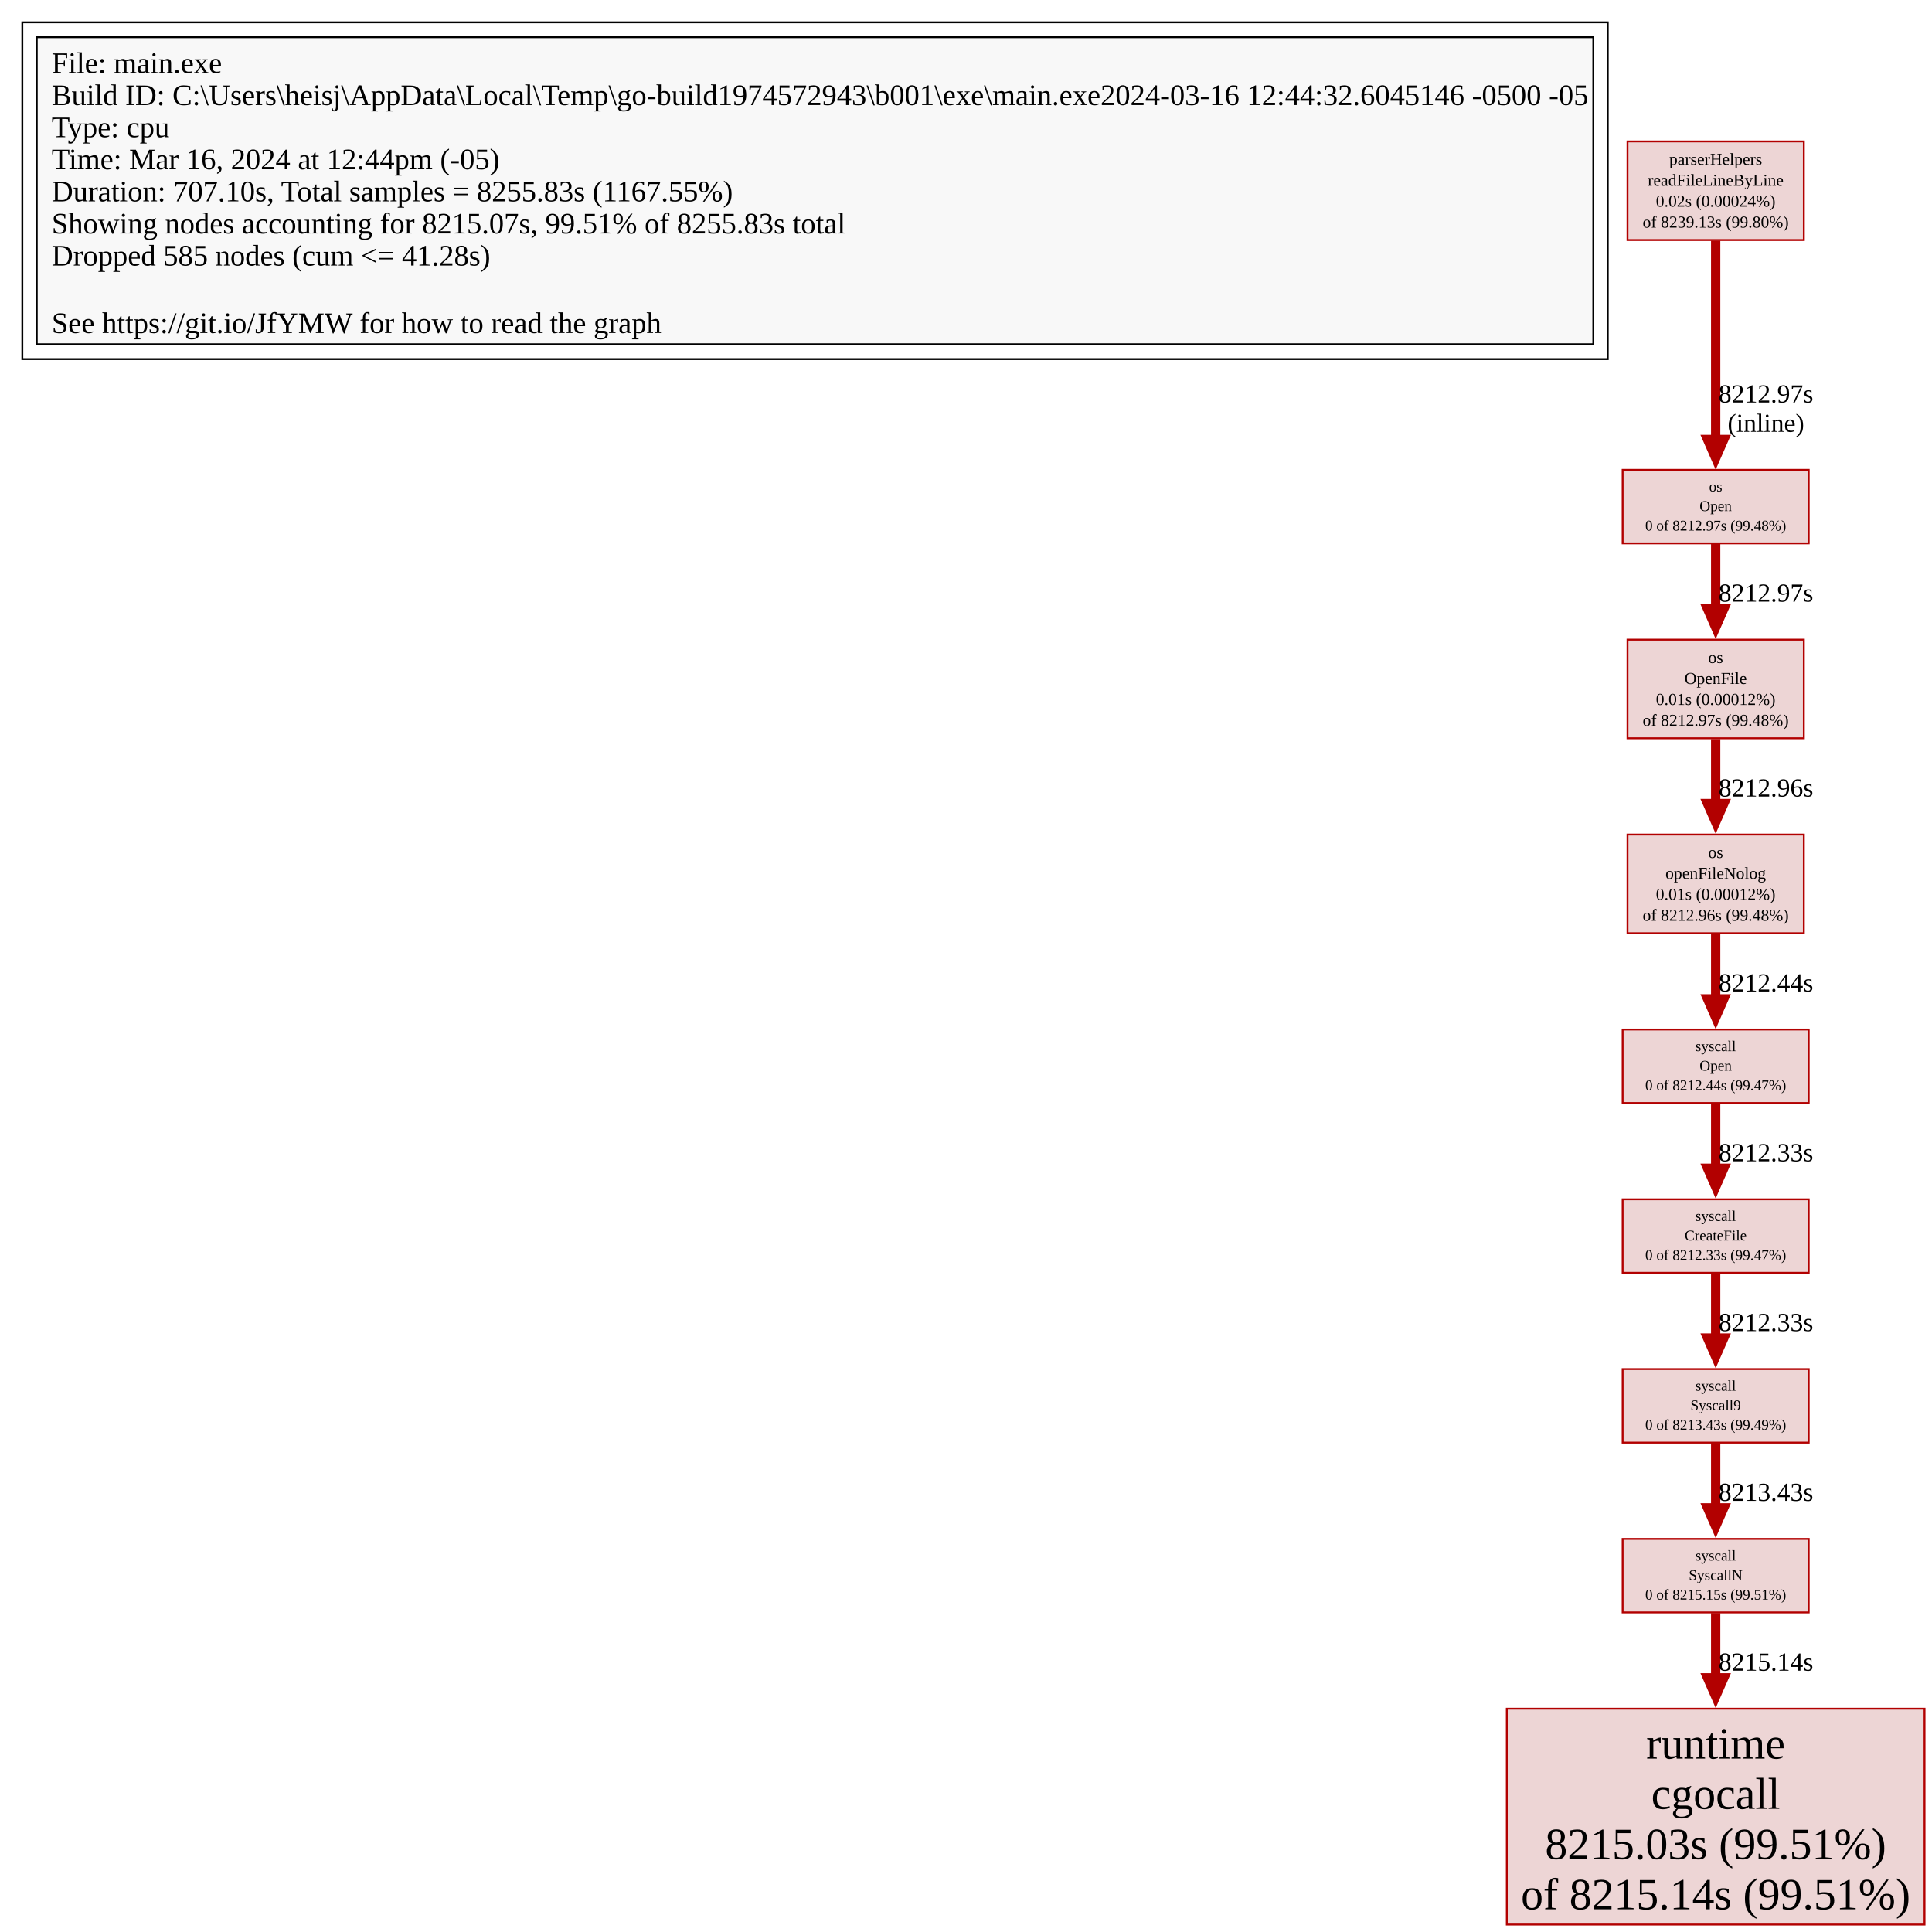
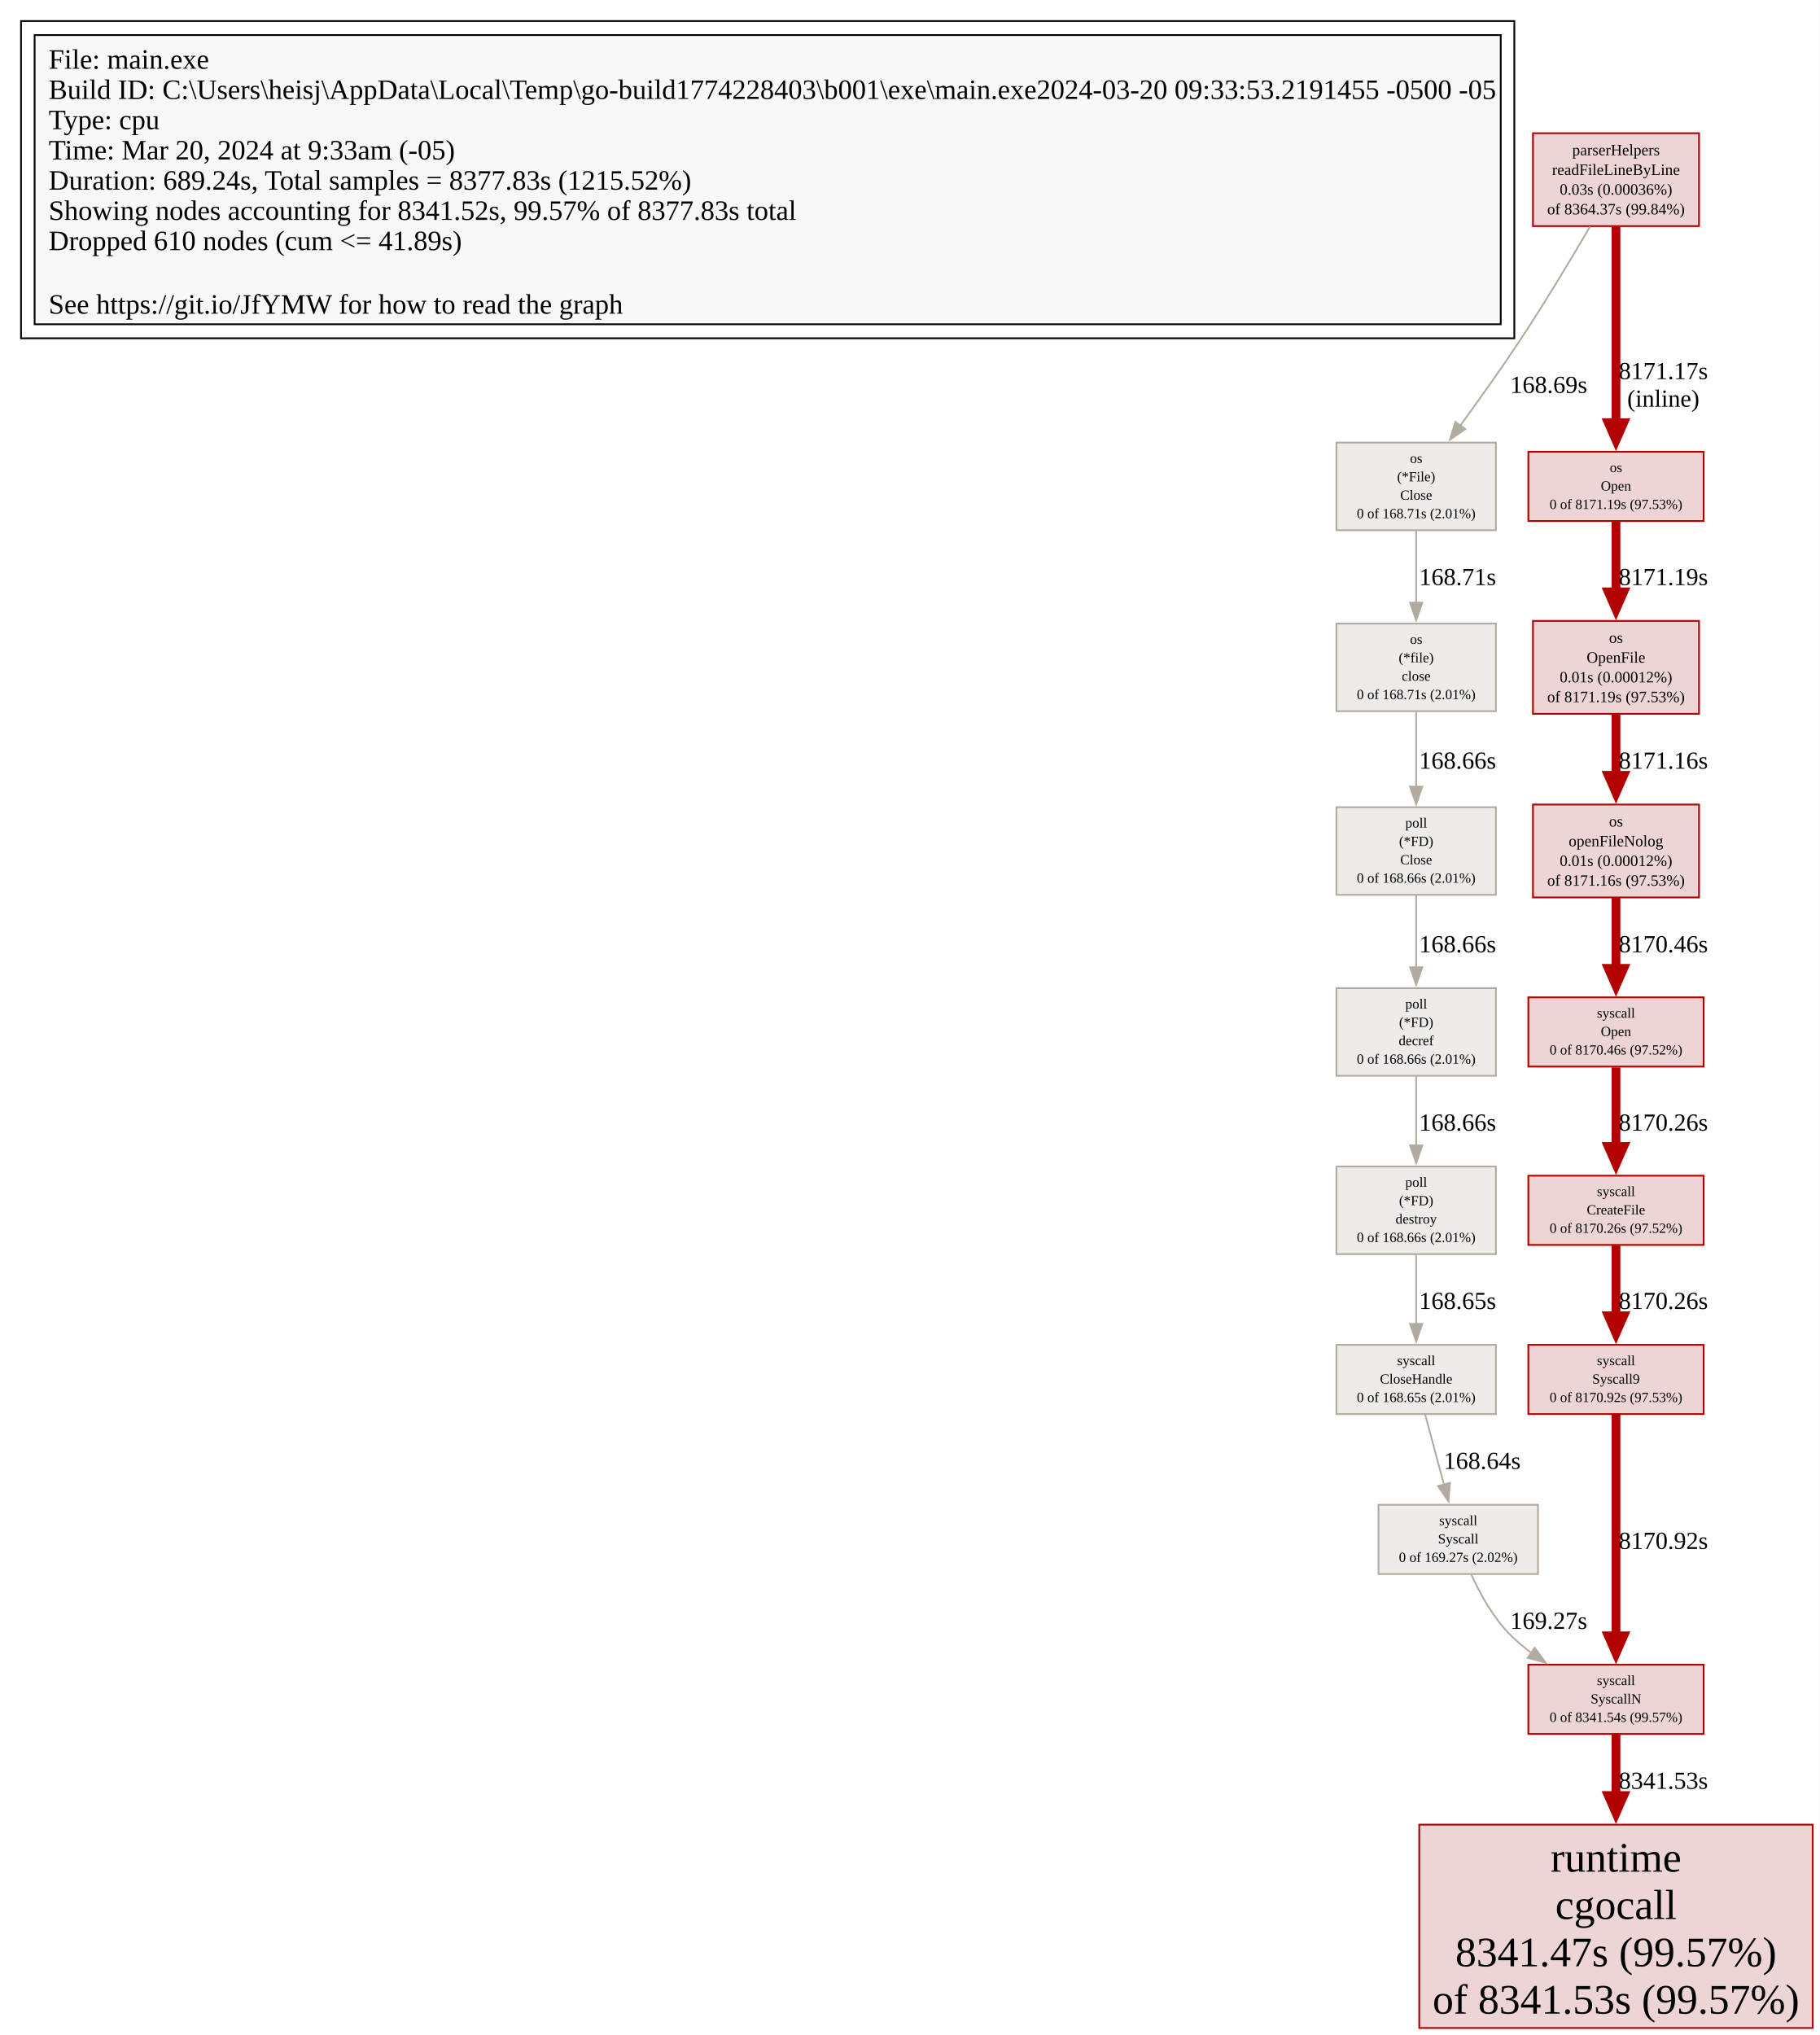
<svg xmlns="http://www.w3.org/2000/svg" xmlns:xlink="http://www.w3.org/1999/xlink" width="100%" height="100%">
  <g id="viewport" transform="scale(0.5,0.5) translate(0,0)">
-     <g id="graph0" class="graph" transform="scale(1 1) rotate(0) translate(4 1034.25)">
-       <polygon fill="white" stroke="none" points="-4,4 -4,-1034.25 1034.25,-1034.25 1034.25,4 -4,4" />
+     <g id="graph0" class="graph" transform="scale(1 1) rotate(0) translate(4 1157)">
+       <polygon fill="white" stroke="none" points="-4,4 -4,-1157 1034.25,-1157 1034.25,4 -4,4" />
      <g id="clust1" class="cluster">
-         <polygon fill="none" stroke="black" points="8,-841.25 8,-1022.25 860,-1022.25 860,-841.25 8,-841.25" />
+         <polygon fill="none" stroke="black" points="8,-964 8,-1145 860,-1145 860,-964 8,-964" />
      </g>
      <g id="node1" class="node">
        <g id="a_node1">
          <a xlink:title="main.exe">
-             <polygon fill="#f8f8f8" stroke="black" points="852.25,-1014.25 15.75,-1014.25 15.75,-849.25 852.25,-849.25 852.25,-1014.25" />
-             <text text-anchor="start" x="23.75" y="-995.05" font-family="Times New Roman,serif" font-size="16.00">File: main.exe</text>
-             <text text-anchor="start" x="23.75" y="-977.8" font-family="Times New Roman,serif" font-size="16.00">Build ID: C:\Users\heisj\AppData\Local\Temp\go-build1974572943\b001\exe\main.exe2024-03-16 12:44:32.6045146 -0500 -05</text>
-             <text text-anchor="start" x="23.75" y="-960.55" font-family="Times New Roman,serif" font-size="16.00">Type: cpu</text>
-             <text text-anchor="start" x="23.75" y="-943.3" font-family="Times New Roman,serif" font-size="16.00">Time: Mar 16, 2024 at 12:44pm (-05)</text>
-             <text text-anchor="start" x="23.75" y="-926.05" font-family="Times New Roman,serif" font-size="16.00">Duration: 707.10s, Total samples = 8255.83s (1167.55%)</text>
-             <text text-anchor="start" x="23.75" y="-908.8" font-family="Times New Roman,serif" font-size="16.00">Showing nodes accounting for 8215.07s, 99.51% of 8255.83s total</text>
-             <text text-anchor="start" x="23.75" y="-891.55" font-family="Times New Roman,serif" font-size="16.00">Dropped 585 nodes (cum &lt;= 41.28s)</text>
-             <text text-anchor="start" x="23.75" y="-855.3" font-family="Times New Roman,serif" font-size="16.00">See https://git.io/JfYMW for how to read the graph</text>
+             <polygon fill="#f8f8f8" stroke="black" points="852.25,-1137 15.75,-1137 15.75,-972 852.25,-972 852.25,-1137" />
+             <text text-anchor="start" x="23.75" y="-1117.8" font-family="Times New Roman,serif" font-size="16.00">File: main.exe</text>
+             <text text-anchor="start" x="23.75" y="-1100.55" font-family="Times New Roman,serif" font-size="16.00">Build ID: C:\Users\heisj\AppData\Local\Temp\go-build1774228403\b001\exe\main.exe2024-03-20 09:33:53.2191455 -0500 -05</text>
+             <text text-anchor="start" x="23.75" y="-1083.3" font-family="Times New Roman,serif" font-size="16.00">Type: cpu</text>
+             <text text-anchor="start" x="23.75" y="-1066.05" font-family="Times New Roman,serif" font-size="16.00">Time: Mar 20, 2024 at 9:33am (-05)</text>
+             <text text-anchor="start" x="23.75" y="-1048.8" font-family="Times New Roman,serif" font-size="16.00">Duration: 689.24s, Total samples = 8377.83s (1215.52%)</text>
+             <text text-anchor="start" x="23.75" y="-1031.55" font-family="Times New Roman,serif" font-size="16.00">Showing nodes accounting for 8341.52s, 99.57% of 8377.83s total</text>
+             <text text-anchor="start" x="23.75" y="-1014.3" font-family="Times New Roman,serif" font-size="16.00">Dropped 610 nodes (cum &lt;= 41.89s)</text>
+             <text text-anchor="start" x="23.75" y="-978.05" font-family="Times New Roman,serif" font-size="16.00">See https://git.io/JfYMW for how to read the graph</text>
          </a>
        </g>
      </g>
      <g id="node1" class="node">
        <g id="a_node1">
-           <a xlink:title="runtime.cgocall (8215.14s)">
+           <a xlink:title="runtime.cgocall (8341.53s)">
            <polygon fill="#edd5d5" stroke="#b20000" points="1030.25,-116 805.75,-116 805.75,0 1030.25,0 1030.25,-116" />
            <text text-anchor="middle" x="918" y="-89.2" font-family="Times New Roman,serif" font-size="24.00">runtime</text>
            <text text-anchor="middle" x="918" y="-62.2" font-family="Times New Roman,serif" font-size="24.00">cgocall</text>
-             <text text-anchor="middle" x="918" y="-35.2" font-family="Times New Roman,serif" font-size="24.00">8215.03s (99.51%)</text>
-             <text text-anchor="middle" x="918" y="-8.2" font-family="Times New Roman,serif" font-size="24.00">of 8215.14s (99.51%)</text>
+             <text text-anchor="middle" x="918" y="-35.2" font-family="Times New Roman,serif" font-size="24.00">8341.47s (99.57%)</text>
+             <text text-anchor="middle" x="918" y="-8.2" font-family="Times New Roman,serif" font-size="24.00">of 8341.53s (99.57%)</text>
          </a>
        </g>
      </g>
      <g id="node2" class="node">
        <g id="a_node2">
-           <a xlink:title="mail-indexer/parserHelpers.readFileLineByLine (8239.13s)">
-             <polygon fill="#edd5d5" stroke="#b20000" points="965.38,-958.25 870.62,-958.25 870.62,-905.25 965.38,-905.25 965.38,-958.25" />
-             <text text-anchor="middle" x="918" y="-945.7" font-family="Times New Roman,serif" font-size="9.00">parserHelpers</text>
-             <text text-anchor="middle" x="918" y="-934.45" font-family="Times New Roman,serif" font-size="9.00">readFileLineByLine</text>
-             <text text-anchor="middle" x="918" y="-923.2" font-family="Times New Roman,serif" font-size="9.00">0.02s (0.00024%)</text>
-             <text text-anchor="middle" x="918" y="-911.95" font-family="Times New Roman,serif" font-size="9.00">of 8239.13s (99.80%)</text>
-           </a>
-         </g>
-       </g>
-       <g id="node6" class="node">
-         <g id="a_node6">
-           <a xlink:title="os.Open (8212.97s)">
-             <polygon fill="#edd5d5" stroke="#b20000" points="968,-781.75 868,-781.75 868,-742.25 968,-742.25 968,-781.75" />
-             <text text-anchor="middle" x="918" y="-770.15" font-family="Times New Roman,serif" font-size="8.00">os</text>
-             <text text-anchor="middle" x="918" y="-759.65" font-family="Times New Roman,serif" font-size="8.00">Open</text>
-             <text text-anchor="middle" x="918" y="-749.15" font-family="Times New Roman,serif" font-size="8.00">0 of 8212.97s (99.48%)</text>
+           <a xlink:title="mail-indexer/parserHelpers.readFileLineByLine (8364.37s)">
+             <polygon fill="#edd5d5" stroke="#b20000" points="965.38,-1081 870.62,-1081 870.62,-1028 965.38,-1028 965.38,-1081" />
+             <text text-anchor="middle" x="918" y="-1068.45" font-family="Times New Roman,serif" font-size="9.00">parserHelpers</text>
+             <text text-anchor="middle" x="918" y="-1057.2" font-family="Times New Roman,serif" font-size="9.00">readFileLineByLine</text>
+             <text text-anchor="middle" x="918" y="-1045.95" font-family="Times New Roman,serif" font-size="9.00">0.03s (0.00036%)</text>
+             <text text-anchor="middle" x="918" y="-1034.7" font-family="Times New Roman,serif" font-size="9.00">of 8364.37s (99.84%)</text>
+           </a>
+         </g>
+       </g>
+       <g id="node11" class="node">
+         <g id="a_node11">
+           <a xlink:title="os.(*File).Close (168.71s)">
+             <polygon fill="#edecea" stroke="#b2aca0" points="849.5,-904.5 758.5,-904.5 758.5,-854.5 849.5,-854.5 849.5,-904.5" />
+             <text text-anchor="middle" x="804" y="-892.9" font-family="Times New Roman,serif" font-size="8.00">os</text>
+             <text text-anchor="middle" x="804" y="-882.4" font-family="Times New Roman,serif" font-size="8.00">(*File)</text>
+             <text text-anchor="middle" x="804" y="-871.9" font-family="Times New Roman,serif" font-size="8.00">Close</text>
+             <text text-anchor="middle" x="804" y="-861.4" font-family="Times New Roman,serif" font-size="8.00">0 of 168.71s (2.01%)</text>
+           </a>
+         </g>
+       </g>
+       <g id="edge11" class="edge">
+         <g id="a_edge11">
+           <a xlink:title="mail-indexer/parserHelpers.readFileLineByLine -&gt; os.(*File).Close (168.69s)">
+             <path fill="none" stroke="#b2aca0" d="M903.17,-1027.7C892.61,-1009.63 877.89,-985.06 864,-964 852.93,-947.22 839.99,-929.04 828.96,-913.94" />
+             <polygon fill="#b2aca0" stroke="#b2aca0" points="832.02,-912.19 823.28,-906.2 826.38,-916.33 832.02,-912.19" />
+           </a>
+         </g>
+         <g id="a_edge11-label">
+           <a xlink:title="mail-indexer/parserHelpers.readFileLineByLine -&gt; os.(*File).Close (168.69s)">
+             <text text-anchor="middle" x="879.62" y="-932.83" font-family="Times New Roman,serif" font-size="14.00"> 168.69s</text>
+           </a>
+         </g>
+       </g>
+       <g id="node12" class="node">
+         <g id="a_node12">
+           <a xlink:title="os.Open (8171.19s)">
+             <polygon fill="#edd5d5" stroke="#b20100" points="968,-899.25 868,-899.25 868,-859.75 968,-859.75 968,-899.25" />
+             <text text-anchor="middle" x="918" y="-887.65" font-family="Times New Roman,serif" font-size="8.00">os</text>
+             <text text-anchor="middle" x="918" y="-877.15" font-family="Times New Roman,serif" font-size="8.00">Open</text>
+             <text text-anchor="middle" x="918" y="-866.65" font-family="Times New Roman,serif" font-size="8.00">0 of 8171.19s (97.53%)</text>
          </a>
        </g>
      </g>
      <g id="edge3" class="edge">
        <g id="a_edge3">
-           <a xlink:title="mail-indexer/parserHelpers.readFileLineByLine -&gt; os.Open (8212.97s)">
-             <path fill="none" stroke="#b20000" stroke-width="5" d="M918,-904.91C918,-876.22 918,-829.75 918,-797.86" />
-             <polygon fill="#b20000" stroke="#b20000" stroke-width="5" points="922.38,-798.08 918,-788.08 913.63,-798.08 922.38,-798.08" />
+           <a xlink:title="mail-indexer/parserHelpers.readFileLineByLine -&gt; os.Open (8171.17s)">
+             <path fill="none" stroke="#b20100" stroke-width="5" d="M918,-1027.6C918,-997.88 918,-948.97 918,-915.78" />
+             <polygon fill="#b20100" stroke="#b20100" stroke-width="5" points="922.38,-915.85 918,-905.85 913.63,-915.85 922.38,-915.85" />
          </a>
        </g>
        <g id="a_edge3-label">
-           <a xlink:title="mail-indexer/parserHelpers.readFileLineByLine -&gt; os.Open (8212.97s)">
-             <text text-anchor="middle" x="945" y="-817.95" font-family="Times New Roman,serif" font-size="14.00"> 8212.97s</text>
-             <text text-anchor="middle" x="945" y="-802.2" font-family="Times New Roman,serif" font-size="14.00"> (inline)</text>
+           <a xlink:title="mail-indexer/parserHelpers.readFileLineByLine -&gt; os.Open (8171.17s)">
+             <text text-anchor="middle" x="945" y="-940.7" font-family="Times New Roman,serif" font-size="14.00"> 8171.17s</text>
+             <text text-anchor="middle" x="945" y="-924.95" font-family="Times New Roman,serif" font-size="14.00"> (inline)</text>
          </a>
        </g>
      </g>
      <g id="node3" class="node">
        <g id="a_node3">
-           <a xlink:title="syscall.SyscallN (8215.15s)">
+           <a xlink:title="syscall.SyscallN (8341.54s)">
            <polygon fill="#edd5d5" stroke="#b20000" points="968,-207.25 868,-207.25 868,-167.75 968,-167.75 968,-207.25" />
            <text text-anchor="middle" x="918" y="-195.65" font-family="Times New Roman,serif" font-size="8.00">syscall</text>
            <text text-anchor="middle" x="918" y="-185.15" font-family="Times New Roman,serif" font-size="8.00">SyscallN</text>
-             <text text-anchor="middle" x="918" y="-174.65" font-family="Times New Roman,serif" font-size="8.00">0 of 8215.15s (99.51%)</text>
+             <text text-anchor="middle" x="918" y="-174.65" font-family="Times New Roman,serif" font-size="8.00">0 of 8341.54s (99.57%)</text>
          </a>
        </g>
      </g>
      <g id="edge1" class="edge">
        <g id="a_edge1">
-           <a xlink:title="syscall.SyscallN -&gt; runtime.cgocall (8215.14s)">
+           <a xlink:title="syscall.SyscallN -&gt; runtime.cgocall (8341.53s)">
            <path fill="none" stroke="#b20000" stroke-width="5" d="M918,-167.41C918,-157.73 918,-145.29 918,-132.31" />
            <polygon fill="#b20000" stroke="#b20000" stroke-width="5" points="922.38,-132.59 918,-122.59 913.63,-132.59 922.38,-132.59" />
          </a>
        </g>
        <g id="a_edge1-label">
-           <a xlink:title="syscall.SyscallN -&gt; runtime.cgocall (8215.14s)">
-             <text text-anchor="middle" x="945" y="-136.45" font-family="Times New Roman,serif" font-size="14.00"> 8215.14s</text>
+           <a xlink:title="syscall.SyscallN -&gt; runtime.cgocall (8341.53s)">
+             <text text-anchor="middle" x="945" y="-136.45" font-family="Times New Roman,serif" font-size="14.00"> 8341.53s</text>
          </a>
        </g>
      </g>
      <g id="node4" class="node">
        <g id="a_node4">
-           <a xlink:title="os.openFileNolog (8212.96s)">
-             <polygon fill="#edd5d5" stroke="#b20000" points="965.38,-585.75 870.62,-585.75 870.62,-532.75 965.38,-532.75 965.38,-585.75" />
-             <text text-anchor="middle" x="918" y="-573.2" font-family="Times New Roman,serif" font-size="9.00">os</text>
-             <text text-anchor="middle" x="918" y="-561.95" font-family="Times New Roman,serif" font-size="9.00">openFileNolog</text>
-             <text text-anchor="middle" x="918" y="-550.7" font-family="Times New Roman,serif" font-size="9.00">0.01s (0.00012%)</text>
-             <text text-anchor="middle" x="918" y="-539.45" font-family="Times New Roman,serif" font-size="9.00">of 8212.96s (99.48%)</text>
+           <a xlink:title="os.openFileNolog (8171.16s)">
+             <polygon fill="#edd5d5" stroke="#b20100" points="965.38,-698 870.62,-698 870.62,-645 965.38,-645 965.38,-698" />
+             <text text-anchor="middle" x="918" y="-685.45" font-family="Times New Roman,serif" font-size="9.00">os</text>
+             <text text-anchor="middle" x="918" y="-674.2" font-family="Times New Roman,serif" font-size="9.00">openFileNolog</text>
+             <text text-anchor="middle" x="918" y="-662.95" font-family="Times New Roman,serif" font-size="9.00">0.01s (0.00012%)</text>
+             <text text-anchor="middle" x="918" y="-651.7" font-family="Times New Roman,serif" font-size="9.00">of 8171.16s (97.53%)</text>
+           </a>
+         </g>
+       </g>
+       <g id="node15" class="node">
+         <g id="a_node15">
+           <a xlink:title="syscall.Open (8170.46s)">
+             <polygon fill="#edd5d5" stroke="#b20100" points="968,-588 868,-588 868,-548.5 968,-548.5 968,-588" />
+             <text text-anchor="middle" x="918" y="-576.4" font-family="Times New Roman,serif" font-size="8.00">syscall</text>
+             <text text-anchor="middle" x="918" y="-565.9" font-family="Times New Roman,serif" font-size="8.00">Open</text>
+             <text text-anchor="middle" x="918" y="-555.4" font-family="Times New Roman,serif" font-size="8.00">0 of 8170.46s (97.52%)</text>
+           </a>
+         </g>
+       </g>
+       <g id="edge6" class="edge">
+         <g id="a_edge6">
+           <a xlink:title="os.openFileNolog -&gt; syscall.Open (8170.46s)">
+             <path fill="none" stroke="#b20100" stroke-width="5" d="M918,-644.69C918,-632.47 918,-617.68 918,-604.45" />
+             <polygon fill="#b20100" stroke="#b20100" stroke-width="5" points="922.38,-604.54 918,-594.54 913.63,-604.54 922.38,-604.54" />
+           </a>
+         </g>
+         <g id="a_edge6-label">
+           <a xlink:title="os.openFileNolog -&gt; syscall.Open (8170.46s)">
+             <text text-anchor="middle" x="945" y="-613.7" font-family="Times New Roman,serif" font-size="14.00"> 8170.46s</text>
+           </a>
+         </g>
+       </g>
+       <g id="node5" class="node">
+         <g id="a_node5">
+           <a xlink:title="syscall.Syscall (169.27s)">
+             <polygon fill="#edecea" stroke="#b2aca0" points="873.5,-298.5 782.5,-298.5 782.5,-259 873.5,-259 873.5,-298.5" />
+             <text text-anchor="middle" x="828" y="-286.9" font-family="Times New Roman,serif" font-size="8.00">syscall</text>
+             <text text-anchor="middle" x="828" y="-276.4" font-family="Times New Roman,serif" font-size="8.00">Syscall</text>
+             <text text-anchor="middle" x="828" y="-265.9" font-family="Times New Roman,serif" font-size="8.00">0 of 169.27s (2.02%)</text>
+           </a>
+         </g>
+       </g>
+       <g id="edge9" class="edge">
+         <g id="a_edge9">
+           <a xlink:title="syscall.Syscall -&gt; syscall.SyscallN (169.27s)">
+             <path fill="none" stroke="#b2aca0" d="M835.46,-258.69C840.34,-247.96 847.53,-234.84 856.75,-225.25 860.68,-221.16 865.16,-217.37 869.86,-213.88" />
+             <polygon fill="#b2aca0" stroke="#b2aca0" points="871.57,-216.96 877.86,-208.43 867.62,-211.17 871.57,-216.96" />
+           </a>
+         </g>
+         <g id="a_edge9-label">
+           <a xlink:title="syscall.Syscall -&gt; syscall.SyscallN (169.27s)">
+             <text text-anchor="middle" x="879.62" y="-227.7" font-family="Times New Roman,serif" font-size="14.00"> 169.27s</text>
+           </a>
+         </g>
+       </g>
+       <g id="node6" class="node">
+         <g id="a_node6">
+           <a xlink:title="os.(*file).close (168.71s)">
+             <polygon fill="#edecea" stroke="#b2aca0" points="849.5,-801.25 758.5,-801.25 758.5,-751.25 849.5,-751.25 849.5,-801.25" />
+             <text text-anchor="middle" x="804" y="-789.65" font-family="Times New Roman,serif" font-size="8.00">os</text>
+             <text text-anchor="middle" x="804" y="-779.15" font-family="Times New Roman,serif" font-size="8.00">(*file)</text>
+             <text text-anchor="middle" x="804" y="-768.65" font-family="Times New Roman,serif" font-size="8.00">close</text>
+             <text text-anchor="middle" x="804" y="-758.15" font-family="Times New Roman,serif" font-size="8.00">0 of 168.71s (2.01%)</text>
          </a>
        </g>
      </g>
      <g id="node8" class="node">
        <g id="a_node8">
-           <a xlink:title="syscall.Open (8212.44s)">
-             <polygon fill="#edd5d5" stroke="#b20000" points="968,-481 868,-481 868,-441.5 968,-441.5 968,-481" />
-             <text text-anchor="middle" x="918" y="-469.4" font-family="Times New Roman,serif" font-size="8.00">syscall</text>
-             <text text-anchor="middle" x="918" y="-458.9" font-family="Times New Roman,serif" font-size="8.00">Open</text>
-             <text text-anchor="middle" x="918" y="-448.4" font-family="Times New Roman,serif" font-size="8.00">0 of 8212.44s (99.47%)</text>
-           </a>
-         </g>
-       </g>
-       <g id="edge6" class="edge">
-         <g id="a_edge6">
-           <a xlink:title="os.openFileNolog -&gt; syscall.Open (8212.44s)">
-             <path fill="none" stroke="#b20000" stroke-width="5" d="M918,-532.27C918,-521.45 918,-508.73 918,-497.11" />
-             <polygon fill="#b20000" stroke="#b20000" stroke-width="5" points="922.38,-497.48 918,-487.48 913.63,-497.48 922.38,-497.48" />
-           </a>
-         </g>
-         <g id="a_edge6-label">
-           <a xlink:title="os.openFileNolog -&gt; syscall.Open (8212.44s)">
-             <text text-anchor="middle" x="945" y="-501.45" font-family="Times New Roman,serif" font-size="14.00"> 8212.44s</text>
-           </a>
-         </g>
-       </g>
-       <g id="node5" class="node">
-         <g id="a_node5">
-           <a xlink:title="os.OpenFile (8212.97s)">
-             <polygon fill="#edd5d5" stroke="#b20000" points="965.38,-690.5 870.62,-690.5 870.62,-637.5 965.38,-637.5 965.38,-690.5" />
-             <text text-anchor="middle" x="918" y="-677.95" font-family="Times New Roman,serif" font-size="9.00">os</text>
-             <text text-anchor="middle" x="918" y="-666.7" font-family="Times New Roman,serif" font-size="9.00">OpenFile</text>
-             <text text-anchor="middle" x="918" y="-655.45" font-family="Times New Roman,serif" font-size="9.00">0.01s (0.00012%)</text>
-             <text text-anchor="middle" x="918" y="-644.2" font-family="Times New Roman,serif" font-size="9.00">of 8212.97s (99.48%)</text>
+           <a xlink:title="internal/poll.(*FD).Close (168.66s)">
+             <polygon fill="#edecea" stroke="#b2aca0" points="849.5,-696.5 758.5,-696.5 758.5,-646.5 849.5,-646.5 849.5,-696.5" />
+             <text text-anchor="middle" x="804" y="-684.9" font-family="Times New Roman,serif" font-size="8.00">poll</text>
+             <text text-anchor="middle" x="804" y="-674.4" font-family="Times New Roman,serif" font-size="8.00">(*FD)</text>
+             <text text-anchor="middle" x="804" y="-663.9" font-family="Times New Roman,serif" font-size="8.00">Close</text>
+             <text text-anchor="middle" x="804" y="-653.4" font-family="Times New Roman,serif" font-size="8.00">0 of 168.66s (2.01%)</text>
+           </a>
+         </g>
+       </g>
+       <g id="edge14" class="edge">
+         <g id="a_edge14">
+           <a xlink:title="os.(*file).close -&gt; internal/poll.(*FD).Close (168.66s)">
+             <path fill="none" stroke="#b2aca0" d="M804,-750.9C804,-738.1 804,-722.18 804,-708.03" />
+             <polygon fill="#b2aca0" stroke="#b2aca0" points="807.5,-708.19 804,-698.19 800.5,-708.19 807.5,-708.19" />
+           </a>
+         </g>
+         <g id="a_edge14-label">
+           <a xlink:title="os.(*file).close -&gt; internal/poll.(*FD).Close (168.66s)">
+             <text text-anchor="middle" x="827.62" y="-718.45" font-family="Times New Roman,serif" font-size="14.00"> 168.66s</text>
+           </a>
+         </g>
+       </g>
+       <g id="node7" class="node">
+         <g id="a_node7">
+           <a xlink:title="os.OpenFile (8171.19s)">
+             <polygon fill="#edd5d5" stroke="#b20100" points="965.38,-802.75 870.62,-802.75 870.62,-749.75 965.38,-749.75 965.38,-802.75" />
+             <text text-anchor="middle" x="918" y="-790.2" font-family="Times New Roman,serif" font-size="9.00">os</text>
+             <text text-anchor="middle" x="918" y="-778.95" font-family="Times New Roman,serif" font-size="9.00">OpenFile</text>
+             <text text-anchor="middle" x="918" y="-767.7" font-family="Times New Roman,serif" font-size="9.00">0.01s (0.00012%)</text>
+             <text text-anchor="middle" x="918" y="-756.45" font-family="Times New Roman,serif" font-size="9.00">of 8171.19s (97.53%)</text>
+           </a>
+         </g>
+       </g>
+       <g id="edge4" class="edge">
+         <g id="a_edge4">
+           <a xlink:title="os.OpenFile -&gt; os.openFileNolog (8171.16s)">
+             <path fill="none" stroke="#b20100" stroke-width="5" d="M918,-749.32C918,-738.73 918,-726.22 918,-714.4" />
+             <polygon fill="#b20100" stroke="#b20100" stroke-width="5" points="922.38,-714.66 918,-704.66 913.63,-714.66 922.38,-714.66" />
+           </a>
+         </g>
+         <g id="a_edge4-label">
+           <a xlink:title="os.OpenFile -&gt; os.openFileNolog (8171.16s)">
+             <text text-anchor="middle" x="945" y="-718.45" font-family="Times New Roman,serif" font-size="14.00"> 8171.16s</text>
+           </a>
+         </g>
+       </g>
+       <g id="node9" class="node">
+         <g id="a_node9">
+           <a xlink:title="internal/poll.(*FD).decref (168.66s)">
+             <polygon fill="#edecea" stroke="#b2aca0" points="849.5,-593.25 758.5,-593.25 758.5,-543.25 849.5,-543.25 849.5,-593.25" />
+             <text text-anchor="middle" x="804" y="-581.65" font-family="Times New Roman,serif" font-size="8.00">poll</text>
+             <text text-anchor="middle" x="804" y="-571.15" font-family="Times New Roman,serif" font-size="8.00">(*FD)</text>
+             <text text-anchor="middle" x="804" y="-560.65" font-family="Times New Roman,serif" font-size="8.00">decref</text>
+             <text text-anchor="middle" x="804" y="-550.15" font-family="Times New Roman,serif" font-size="8.00">0 of 168.66s (2.01%)</text>
+           </a>
+         </g>
+       </g>
+       <g id="edge12" class="edge">
+         <g id="a_edge12">
+           <a xlink:title="internal/poll.(*FD).Close -&gt; internal/poll.(*FD).decref (168.66s)">
+             <path fill="none" stroke="#b2aca0" d="M804,-646.25C804,-633.94 804,-618.75 804,-605.12" />
+             <polygon fill="#b2aca0" stroke="#b2aca0" points="807.5,-605.17 804,-595.17 800.5,-605.17 807.5,-605.17" />
+           </a>
+         </g>
+         <g id="a_edge12-label">
+           <a xlink:title="internal/poll.(*FD).Close -&gt; internal/poll.(*FD).decref (168.66s)">
+             <text text-anchor="middle" x="827.62" y="-613.7" font-family="Times New Roman,serif" font-size="14.00"> 168.66s</text>
+           </a>
+         </g>
+       </g>
+       <g id="node10" class="node">
+         <g id="a_node10">
+           <a xlink:title="internal/poll.(*FD).destroy (168.66s)">
+             <polygon fill="#edecea" stroke="#b2aca0" points="849.5,-491.5 758.5,-491.5 758.5,-441.5 849.5,-441.5 849.5,-491.5" />
+             <text text-anchor="middle" x="804" y="-479.9" font-family="Times New Roman,serif" font-size="8.00">poll</text>
+             <text text-anchor="middle" x="804" y="-469.4" font-family="Times New Roman,serif" font-size="8.00">(*FD)</text>
+             <text text-anchor="middle" x="804" y="-458.9" font-family="Times New Roman,serif" font-size="8.00">destroy</text>
+             <text text-anchor="middle" x="804" y="-448.4" font-family="Times New Roman,serif" font-size="8.00">0 of 168.66s (2.01%)</text>
+           </a>
+         </g>
+       </g>
+       <g id="edge13" class="edge">
+         <g id="a_edge13">
+           <a xlink:title="internal/poll.(*FD).decref -&gt; internal/poll.(*FD).destroy (168.66s)">
+             <path fill="none" stroke="#b2aca0" d="M804,-542.85C804,-531.01 804,-516.56 804,-503.49" />
+             <polygon fill="#b2aca0" stroke="#b2aca0" points="807.5,-503.51 804,-493.51 800.5,-503.51 807.5,-503.51" />
+           </a>
+         </g>
+         <g id="a_edge13-label">
+           <a xlink:title="internal/poll.(*FD).decref -&gt; internal/poll.(*FD).destroy (168.66s)">
+             <text text-anchor="middle" x="827.62" y="-511.95" font-family="Times New Roman,serif" font-size="14.00"> 168.66s</text>
+           </a>
+         </g>
+       </g>
+       <g id="node13" class="node">
+         <g id="a_node13">
+           <a xlink:title="syscall.CloseHandle (168.65s)">
+             <polygon fill="#edecea" stroke="#b2aca0" points="849.5,-389.75 758.5,-389.75 758.5,-350.25 849.5,-350.25 849.5,-389.75" />
+             <text text-anchor="middle" x="804" y="-378.15" font-family="Times New Roman,serif" font-size="8.00">syscall</text>
+             <text text-anchor="middle" x="804" y="-367.65" font-family="Times New Roman,serif" font-size="8.00">CloseHandle</text>
+             <text text-anchor="middle" x="804" y="-357.15" font-family="Times New Roman,serif" font-size="8.00">0 of 168.65s (2.01%)</text>
+           </a>
+         </g>
+       </g>
+       <g id="edge15" class="edge">
+         <g id="a_edge15">
+           <a xlink:title="internal/poll.(*FD).destroy -&gt; syscall.CloseHandle (168.65s)">
+             <path fill="none" stroke="#b2aca0" d="M804,-441.16C804,-429.02 804,-414.22 804,-401.34" />
+             <polygon fill="#b2aca0" stroke="#b2aca0" points="807.5,-401.7 804,-391.7 800.5,-401.7 807.5,-401.7" />
+           </a>
+         </g>
+         <g id="a_edge15-label">
+           <a xlink:title="internal/poll.(*FD).destroy -&gt; syscall.CloseHandle (168.65s)">
+             <text text-anchor="middle" x="827.62" y="-410.2" font-family="Times New Roman,serif" font-size="14.00"> 168.65s</text>
+           </a>
+         </g>
+       </g>
+       <g id="edge10" class="edge">
+         <g id="a_edge10">
+           <a xlink:title="os.(*File).Close -&gt; os.(*file).close (168.71s)">
+             <path fill="none" stroke="#b2aca0" d="M804,-854.25C804,-841.94 804,-826.75 804,-813.12" />
+             <polygon fill="#b2aca0" stroke="#b2aca0" points="807.5,-813.17 804,-803.17 800.5,-813.17 807.5,-813.17" />
+           </a>
+         </g>
+         <g id="a_edge10-label">
+           <a xlink:title="os.(*File).Close -&gt; os.(*file).close (168.71s)">
+             <text text-anchor="middle" x="827.62" y="-823.2" font-family="Times New Roman,serif" font-size="14.00"> 168.71s</text>
+           </a>
+         </g>
+       </g>
+       <g id="edge2" class="edge">
+         <g id="a_edge2">
+           <a xlink:title="os.Open -&gt; os.OpenFile (8171.19s)">
+             <path fill="none" stroke="#b20100" stroke-width="5" d="M918,-859.46C918,-848.01 918,-832.98 918,-818.9" />
+             <polygon fill="#b20100" stroke="#b20100" stroke-width="5" points="922.38,-819.33 918,-809.33 913.63,-819.33 922.38,-819.33" />
+           </a>
+         </g>
+         <g id="a_edge2-label">
+           <a xlink:title="os.Open -&gt; os.OpenFile (8171.19s)">
+             <text text-anchor="middle" x="945" y="-823.2" font-family="Times New Roman,serif" font-size="14.00"> 8171.19s</text>
+           </a>
+         </g>
+       </g>
+       <g id="edge16" class="edge">
+         <g id="a_edge16">
+           <a xlink:title="syscall.CloseHandle -&gt; syscall.Syscall (168.64s)">
+             <path fill="none" stroke="#b2aca0" d="M809.09,-350.07C812.22,-338.44 816.3,-323.27 819.87,-309.99" />
+             <polygon fill="#b2aca0" stroke="#b2aca0" points="823.22,-310.99 822.44,-300.42 816.46,-309.17 823.22,-310.99" />
+           </a>
+         </g>
+         <g id="a_edge16-label">
+           <a xlink:title="syscall.CloseHandle -&gt; syscall.Syscall (168.64s)">
+             <text text-anchor="middle" x="841.62" y="-318.95" font-family="Times New Roman,serif" font-size="14.00"> 168.64s</text>
+           </a>
+         </g>
+       </g>
+       <g id="node14" class="node">
+         <g id="a_node14">
+           <a xlink:title="syscall.CreateFile (8170.26s)">
+             <polygon fill="#edd5d5" stroke="#b20100" points="968,-486.25 868,-486.25 868,-446.75 968,-446.75 968,-486.25" />
+             <text text-anchor="middle" x="918" y="-474.65" font-family="Times New Roman,serif" font-size="8.00">syscall</text>
+             <text text-anchor="middle" x="918" y="-464.15" font-family="Times New Roman,serif" font-size="8.00">CreateFile</text>
+             <text text-anchor="middle" x="918" y="-453.65" font-family="Times New Roman,serif" font-size="8.00">0 of 8170.26s (97.52%)</text>
+           </a>
+         </g>
+       </g>
+       <g id="node16" class="node">
+         <g id="a_node16">
+           <a xlink:title="syscall.Syscall9 (8170.92s)">
+             <polygon fill="#edd5d5" stroke="#b20100" points="968,-389.75 868,-389.75 868,-350.25 968,-350.25 968,-389.75" />
+             <text text-anchor="middle" x="918" y="-378.15" font-family="Times New Roman,serif" font-size="8.00">syscall</text>
+             <text text-anchor="middle" x="918" y="-367.65" font-family="Times New Roman,serif" font-size="8.00">Syscall9</text>
+             <text text-anchor="middle" x="918" y="-357.15" font-family="Times New Roman,serif" font-size="8.00">0 of 8170.92s (97.53%)</text>
+           </a>
+         </g>
+       </g>
+       <g id="edge7" class="edge">
+         <g id="a_edge7">
+           <a xlink:title="syscall.CreateFile -&gt; syscall.Syscall9 (8170.26s)">
+             <path fill="none" stroke="#b20100" stroke-width="5" d="M918,-446.38C918,-434.85 918,-419.81 918,-406.2" />
+             <polygon fill="#b20100" stroke="#b20100" stroke-width="5" points="922.38,-406.33 918,-396.33 913.63,-406.33 922.38,-406.33" />
+           </a>
+         </g>
+         <g id="a_edge7-label">
+           <a xlink:title="syscall.CreateFile -&gt; syscall.Syscall9 (8170.26s)">
+             <text text-anchor="middle" x="945" y="-410.2" font-family="Times New Roman,serif" font-size="14.00"> 8170.26s</text>
+           </a>
+         </g>
+       </g>
+       <g id="edge8" class="edge">
+         <g id="a_edge8">
+           <a xlink:title="syscall.Open -&gt; syscall.CreateFile (8170.26s)">
+             <path fill="none" stroke="#b20100" stroke-width="5" d="M918,-548.02C918,-535.18 918,-517.93 918,-502.69" />
+             <polygon fill="#b20100" stroke="#b20100" stroke-width="5" points="922.38,-502.91 918,-492.91 913.63,-502.91 922.38,-502.91" />
+           </a>
+         </g>
+         <g id="a_edge8-label">
+           <a xlink:title="syscall.Open -&gt; syscall.CreateFile (8170.26s)">
+             <text text-anchor="middle" x="945" y="-511.95" font-family="Times New Roman,serif" font-size="14.00"> 8170.26s</text>
          </a>
        </g>
      </g>
      <g id="edge5" class="edge">
        <g id="a_edge5">
-           <a xlink:title="os.OpenFile -&gt; os.openFileNolog (8212.96s)">
-             <path fill="none" stroke="#b20000" stroke-width="5" d="M918,-637.07C918,-626.48 918,-613.97 918,-602.15" />
-             <polygon fill="#b20000" stroke="#b20000" stroke-width="5" points="922.38,-602.41 918,-592.41 913.63,-602.41 922.38,-602.41" />
+           <a xlink:title="syscall.Syscall9 -&gt; syscall.SyscallN (8170.92s)">
+             <path fill="none" stroke="#b20100" stroke-width="5" d="M918,-350.02C918,-320.1 918,-261.46 918,-223.68" />
+             <polygon fill="#b20100" stroke="#b20100" stroke-width="5" points="922.38,-223.73 918,-213.73 913.63,-223.73 922.38,-223.73" />
          </a>
        </g>
        <g id="a_edge5-label">
-           <a xlink:title="os.OpenFile -&gt; os.openFileNolog (8212.96s)">
-             <text text-anchor="middle" x="945" y="-606.2" font-family="Times New Roman,serif" font-size="14.00"> 8212.96s</text>
-           </a>
-         </g>
-       </g>
-       <g id="edge4" class="edge">
-         <g id="a_edge4">
-           <a xlink:title="os.Open -&gt; os.OpenFile (8212.97s)">
-             <path fill="none" stroke="#b20000" stroke-width="5" d="M918,-742.03C918,-731.97 918,-719.17 918,-706.91" />
-             <polygon fill="#b20000" stroke="#b20000" stroke-width="5" points="922.38,-707.07 918,-697.07 913.63,-707.07 922.38,-707.07" />
-           </a>
-         </g>
-         <g id="a_edge4-label">
-           <a xlink:title="os.Open -&gt; os.OpenFile (8212.97s)">
-             <text text-anchor="middle" x="945" y="-710.95" font-family="Times New Roman,serif" font-size="14.00"> 8212.97s</text>
-           </a>
-         </g>
-       </g>
-       <g id="node7" class="node">
-         <g id="a_node7">
-           <a xlink:title="syscall.CreateFile (8212.33s)">
-             <polygon fill="#edd5d5" stroke="#b20000" points="968,-389.75 868,-389.75 868,-350.25 968,-350.25 968,-389.75" />
-             <text text-anchor="middle" x="918" y="-378.15" font-family="Times New Roman,serif" font-size="8.00">syscall</text>
-             <text text-anchor="middle" x="918" y="-367.65" font-family="Times New Roman,serif" font-size="8.00">CreateFile</text>
-             <text text-anchor="middle" x="918" y="-357.15" font-family="Times New Roman,serif" font-size="8.00">0 of 8212.33s (99.47%)</text>
-           </a>
-         </g>
-       </g>
-       <g id="node9" class="node">
-         <g id="a_node9">
-           <a xlink:title="syscall.Syscall9 (8213.43s)">
-             <polygon fill="#edd5d5" stroke="#b20000" points="968,-298.5 868,-298.5 868,-259 968,-259 968,-298.5" />
-             <text text-anchor="middle" x="918" y="-286.9" font-family="Times New Roman,serif" font-size="8.00">syscall</text>
-             <text text-anchor="middle" x="918" y="-276.4" font-family="Times New Roman,serif" font-size="8.00">Syscall9</text>
-             <text text-anchor="middle" x="918" y="-265.9" font-family="Times New Roman,serif" font-size="8.00">0 of 8213.43s (99.49%)</text>
-           </a>
-         </g>
-       </g>
-       <g id="edge7" class="edge">
-         <g id="a_edge7">
-           <a xlink:title="syscall.CreateFile -&gt; syscall.Syscall9 (8212.33s)">
-             <path fill="none" stroke="#b20000" stroke-width="5" d="M918,-350.07C918,-339.85 918,-326.89 918,-314.89" />
-             <polygon fill="#b20000" stroke="#b20000" stroke-width="5" points="922.38,-315.2 918,-305.2 913.63,-315.2 922.38,-315.2" />
-           </a>
-         </g>
-         <g id="a_edge7-label">
-           <a xlink:title="syscall.CreateFile -&gt; syscall.Syscall9 (8212.33s)">
-             <text text-anchor="middle" x="945" y="-318.95" font-family="Times New Roman,serif" font-size="14.00"> 8212.33s</text>
-           </a>
-         </g>
-       </g>
-       <g id="edge8" class="edge">
-         <g id="a_edge8">
-           <a xlink:title="syscall.Open -&gt; syscall.CreateFile (8212.33s)">
-             <path fill="none" stroke="#b20000" stroke-width="5" d="M918,-441.32C918,-431.1 918,-418.14 918,-406.14" />
-             <polygon fill="#b20000" stroke="#b20000" stroke-width="5" points="922.38,-406.45 918,-396.45 913.63,-406.45 922.38,-406.45" />
-           </a>
-         </g>
-         <g id="a_edge8-label">
-           <a xlink:title="syscall.Open -&gt; syscall.CreateFile (8212.33s)">
-             <text text-anchor="middle" x="945" y="-410.2" font-family="Times New Roman,serif" font-size="14.00"> 8212.33s</text>
-           </a>
-         </g>
-       </g>
-       <g id="edge2" class="edge">
-         <g id="a_edge2">
-           <a xlink:title="syscall.Syscall9 -&gt; syscall.SyscallN (8213.43s)">
-             <path fill="none" stroke="#b20000" stroke-width="5" d="M918,-258.82C918,-248.6 918,-235.64 918,-223.64" />
-             <polygon fill="#b20000" stroke="#b20000" stroke-width="5" points="922.38,-223.95 918,-213.95 913.63,-223.95 922.38,-223.95" />
-           </a>
-         </g>
-         <g id="a_edge2-label">
-           <a xlink:title="syscall.Syscall9 -&gt; syscall.SyscallN (8213.43s)">
-             <text text-anchor="middle" x="945" y="-227.7" font-family="Times New Roman,serif" font-size="14.00"> 8213.43s</text>
+           <a xlink:title="syscall.Syscall9 -&gt; syscall.SyscallN (8170.92s)">
+             <text text-anchor="middle" x="945" y="-273.32" font-family="Times New Roman,serif" font-size="14.00"> 8170.92s</text>
          </a>
        </g>
      </g>
    </g>
  </g>
</svg>
